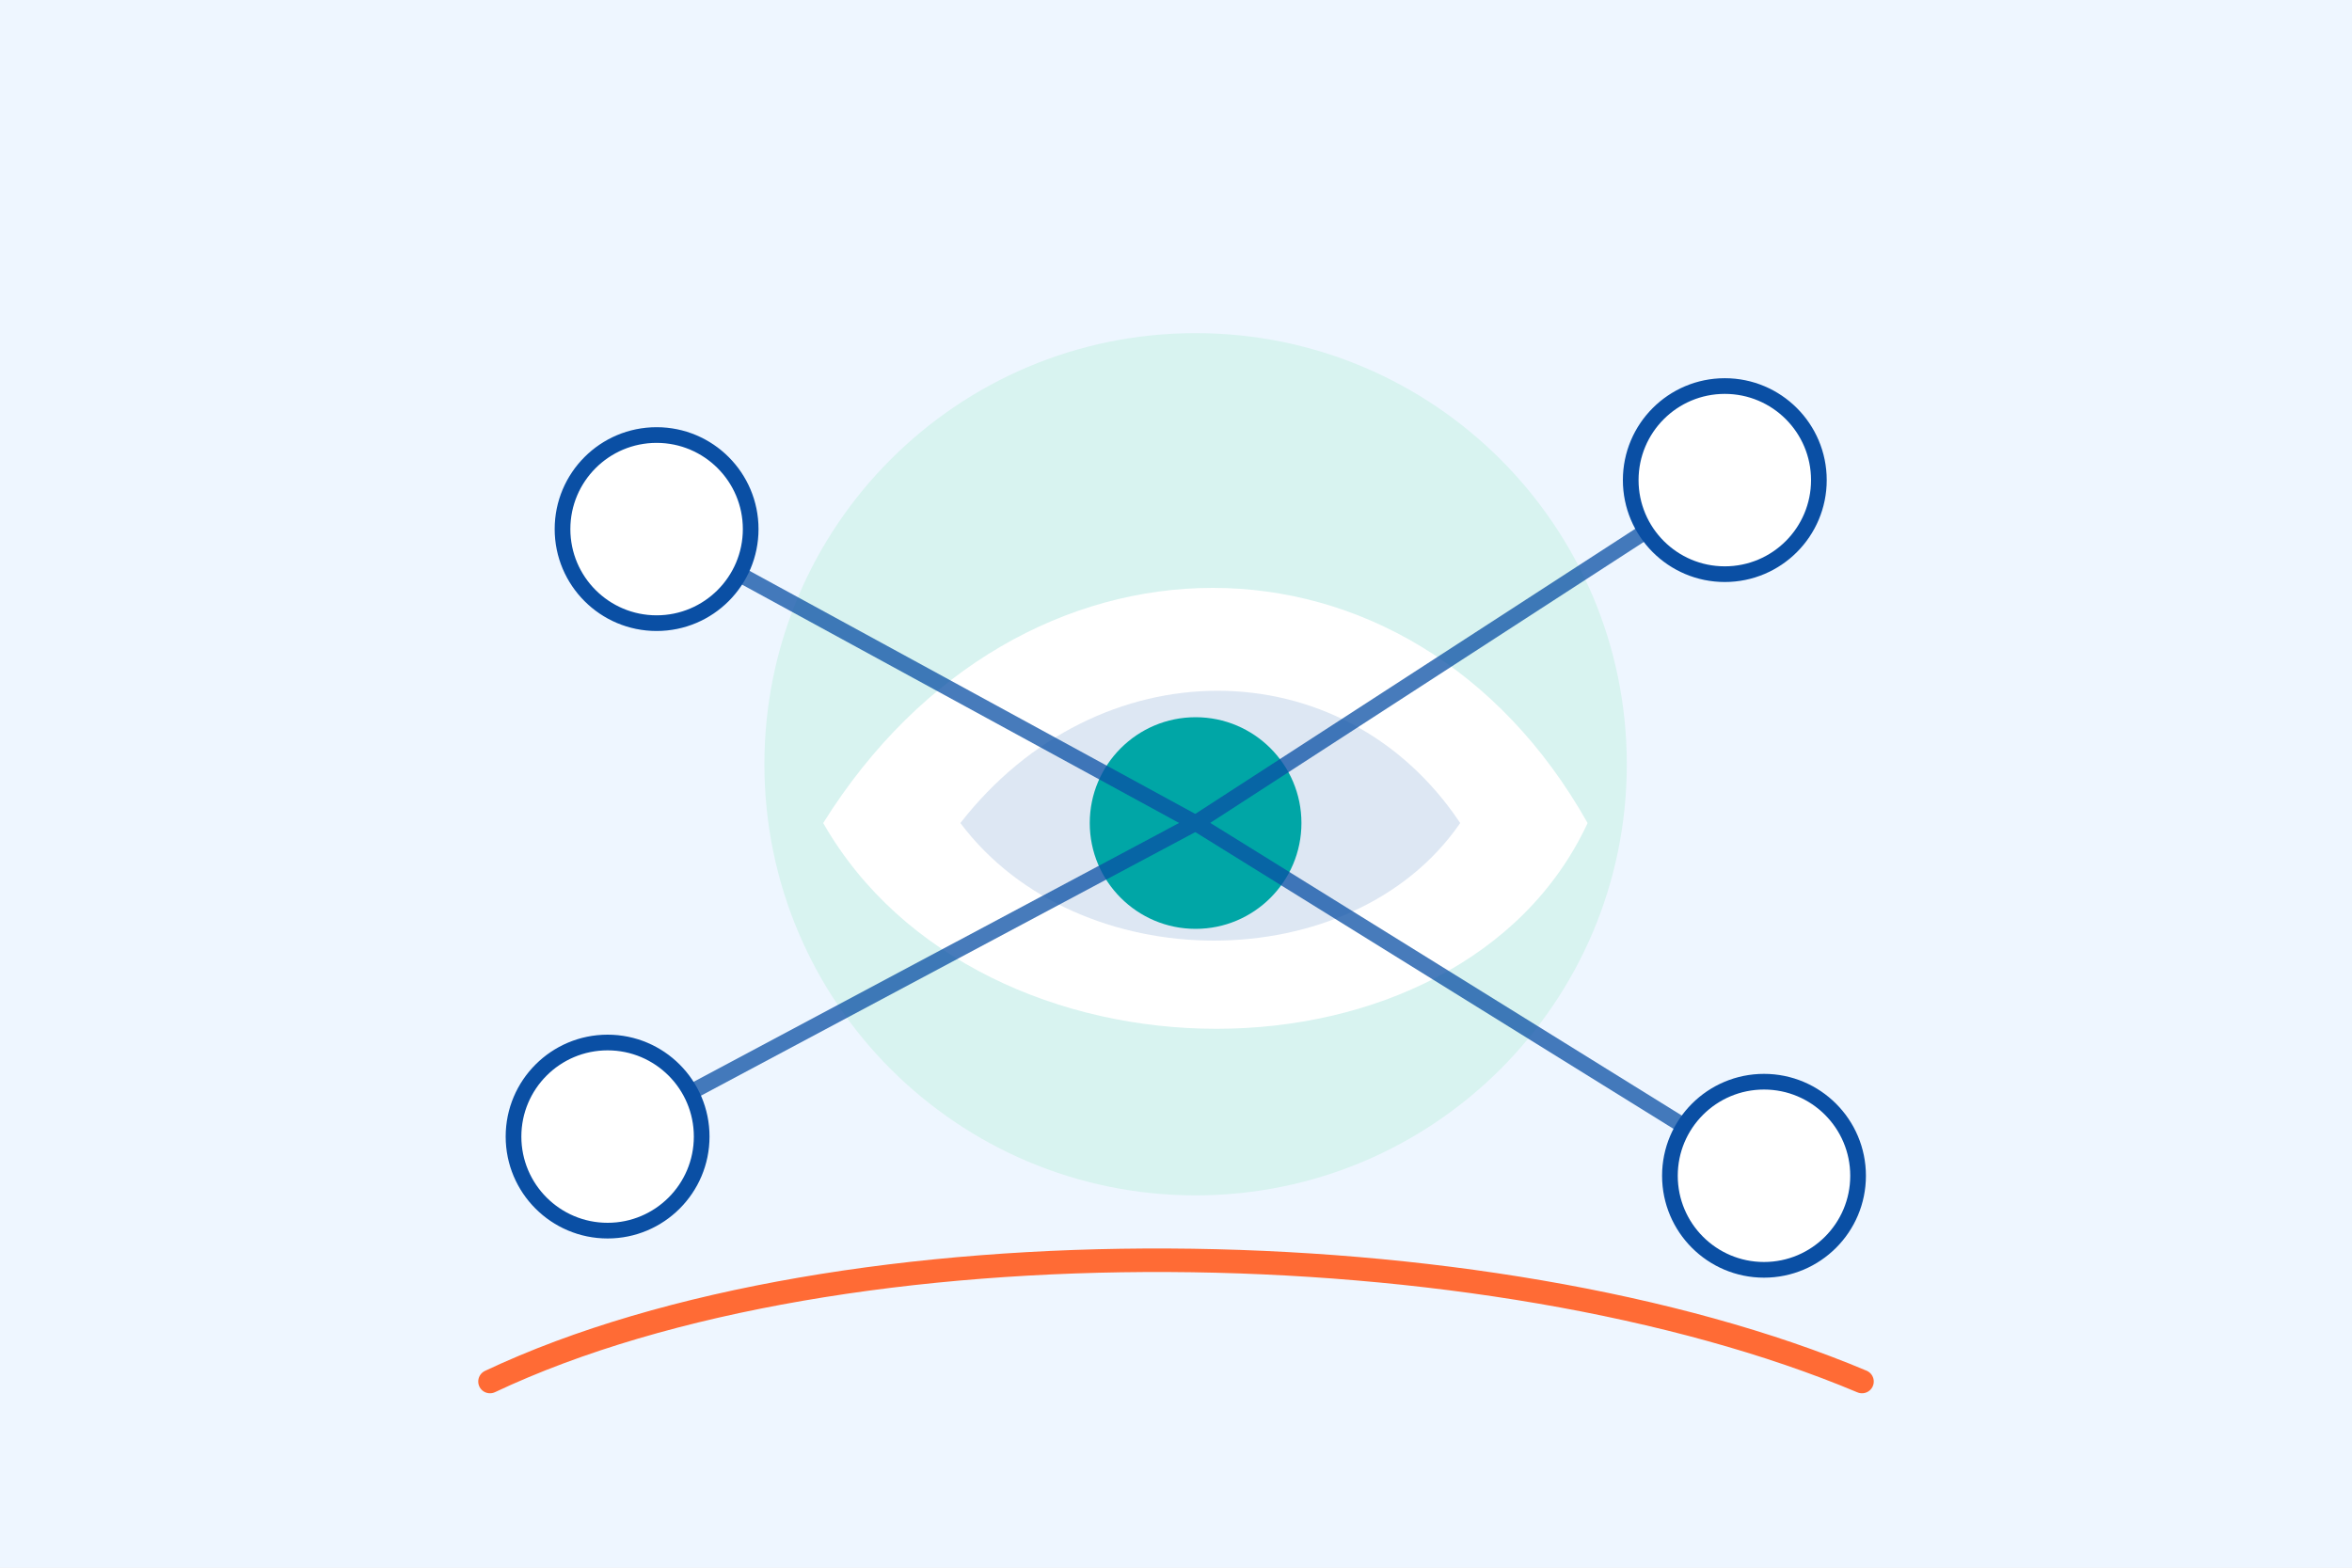
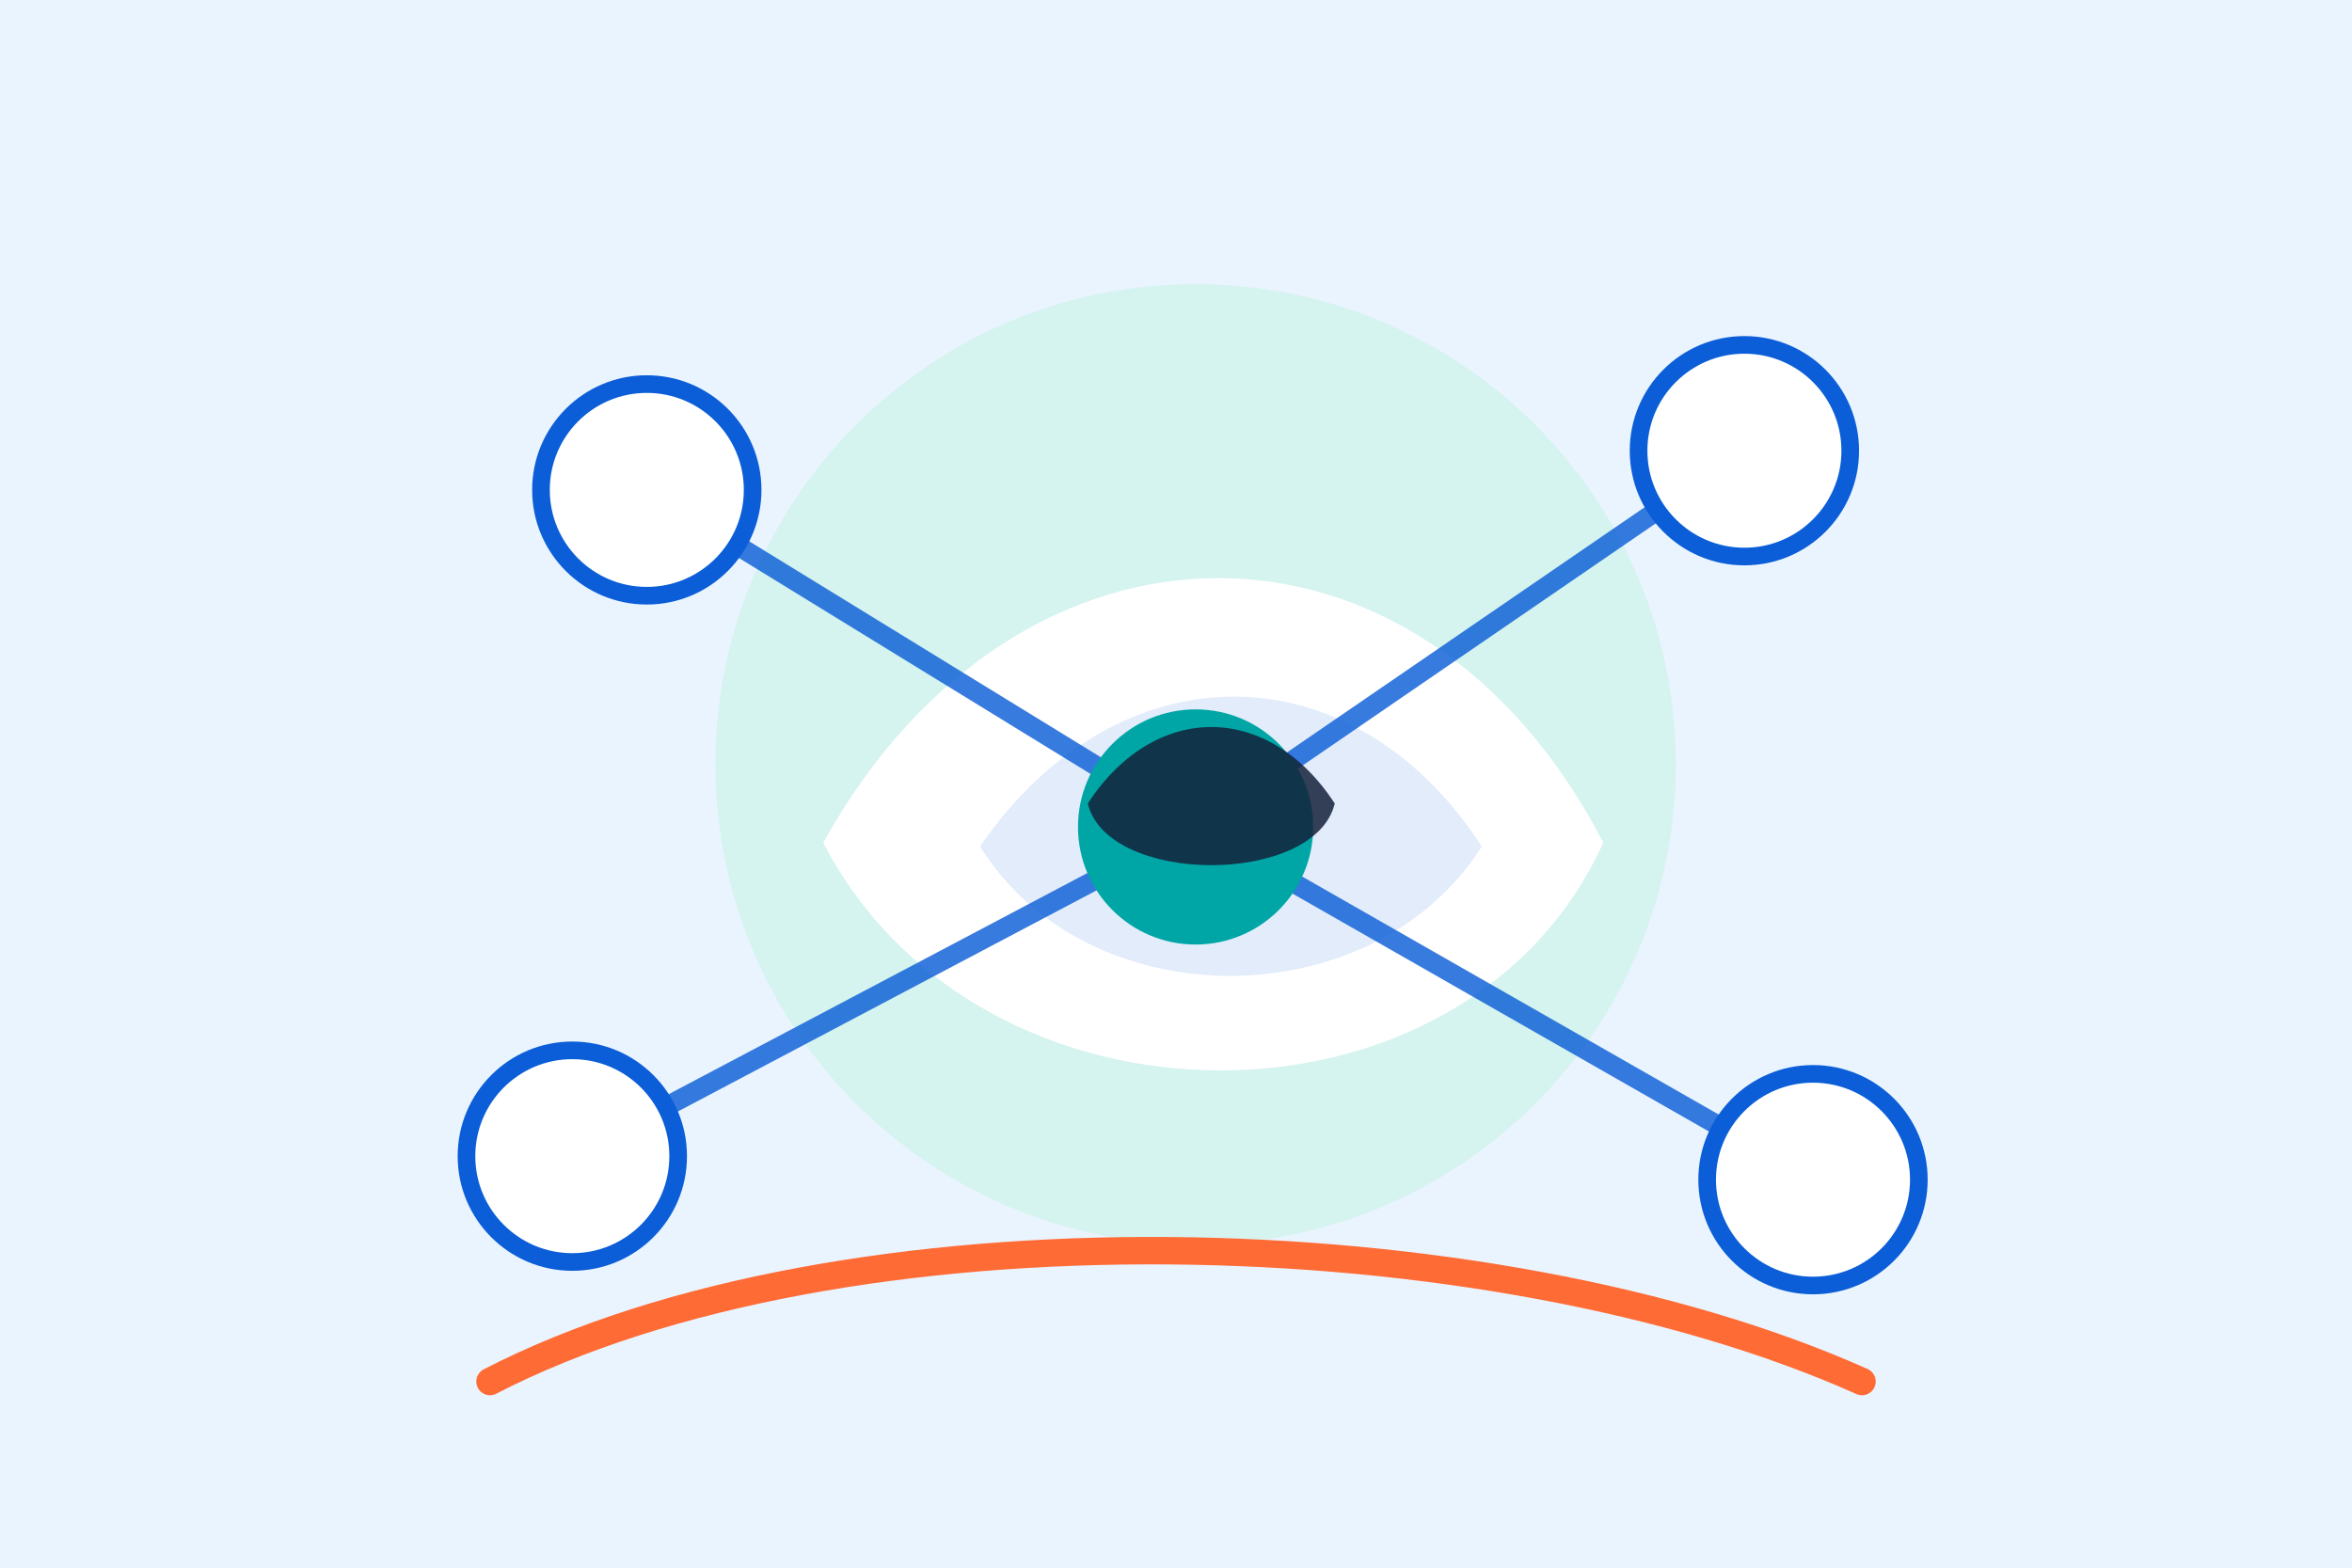
<svg xmlns="http://www.w3.org/2000/svg" viewBox="0 0 1200 800" role="img" aria-labelledby="title desc">
-   <rect width="1200" height="800" fill="#eef6ff" />
-   <circle cx="610" cy="390" r="220" fill="#d8f3f0" />
-   <path d="M420 420 C520 260 720 260 810 420 C745 560 500 560 420 420Z" fill="#ffffff" />
-   <path d="M490 420 C560 330 685 330 745 420 C690 500 550 500 490 420Z" fill="#0a4fa4" opacity=".14" />
-   <circle cx="610" cy="420" r="54" fill="#00a6a6" />
-   <g stroke="#0a4fa4" stroke-width="8" stroke-linecap="round" opacity=".75">
-     <path d="M610 420 335 270" />
-     <path d="M610 420 880 245" />
-     <path d="M610 420 900 600" />
-     <path d="M610 420 310 580" />
+   <rect width="1200" height="800" fill="#eaf4ff" />
+   <circle cx="610" cy="390" r="245" fill="#d5f3ef" />
+   <path d="M420 430 C520 250 725 250 818 430 C748 585 500 585 420 430Z" fill="#ffffff" />
+   <path d="M500 432 C570 330 690 330 756 432 C700 520 555 520 500 432Z" fill="#0b5ed7" opacity=".12" />
+   <g stroke="#0b5ed7" stroke-width="10" stroke-linecap="round" opacity=".82">
+     <path d="M610 422 330 250" />
+     <path d="M610 422 890 230" />
+     <path d="M610 422 925 602" />
+     <path d="M610 422 292 590" />
  </g>
-   <g fill="#ffffff" stroke="#0a4fa4" stroke-width="8">
-     <circle cx="335" cy="270" r="48" />
-     <circle cx="880" cy="245" r="48" />
-     <circle cx="900" cy="600" r="48" />
-     <circle cx="310" cy="580" r="48" />
+   <circle cx="610" cy="422" r="60" fill="#00a6a6" />
+   <g fill="#ffffff" stroke="#0b5ed7" stroke-width="9">
+     <circle cx="330" cy="250" r="54" />
+     <circle cx="890" cy="230" r="54" />
+     <circle cx="925" cy="602" r="54" />
+     <circle cx="292" cy="590" r="54" />
  </g>
-   <path d="M250 705 C430 620 760 625 950 705" fill="none" stroke="#ff6b35" stroke-width="12" stroke-linecap="round" />
+   <path d="M250 705 C430 612 760 620 950 705" fill="none" stroke="#ff6b35" stroke-width="14" stroke-linecap="round" />
+   <path d="M555 410c34-52 92-52 126 0-10 42-116 42-126 0z" fill="#13213a" opacity=".85" />
</svg>
